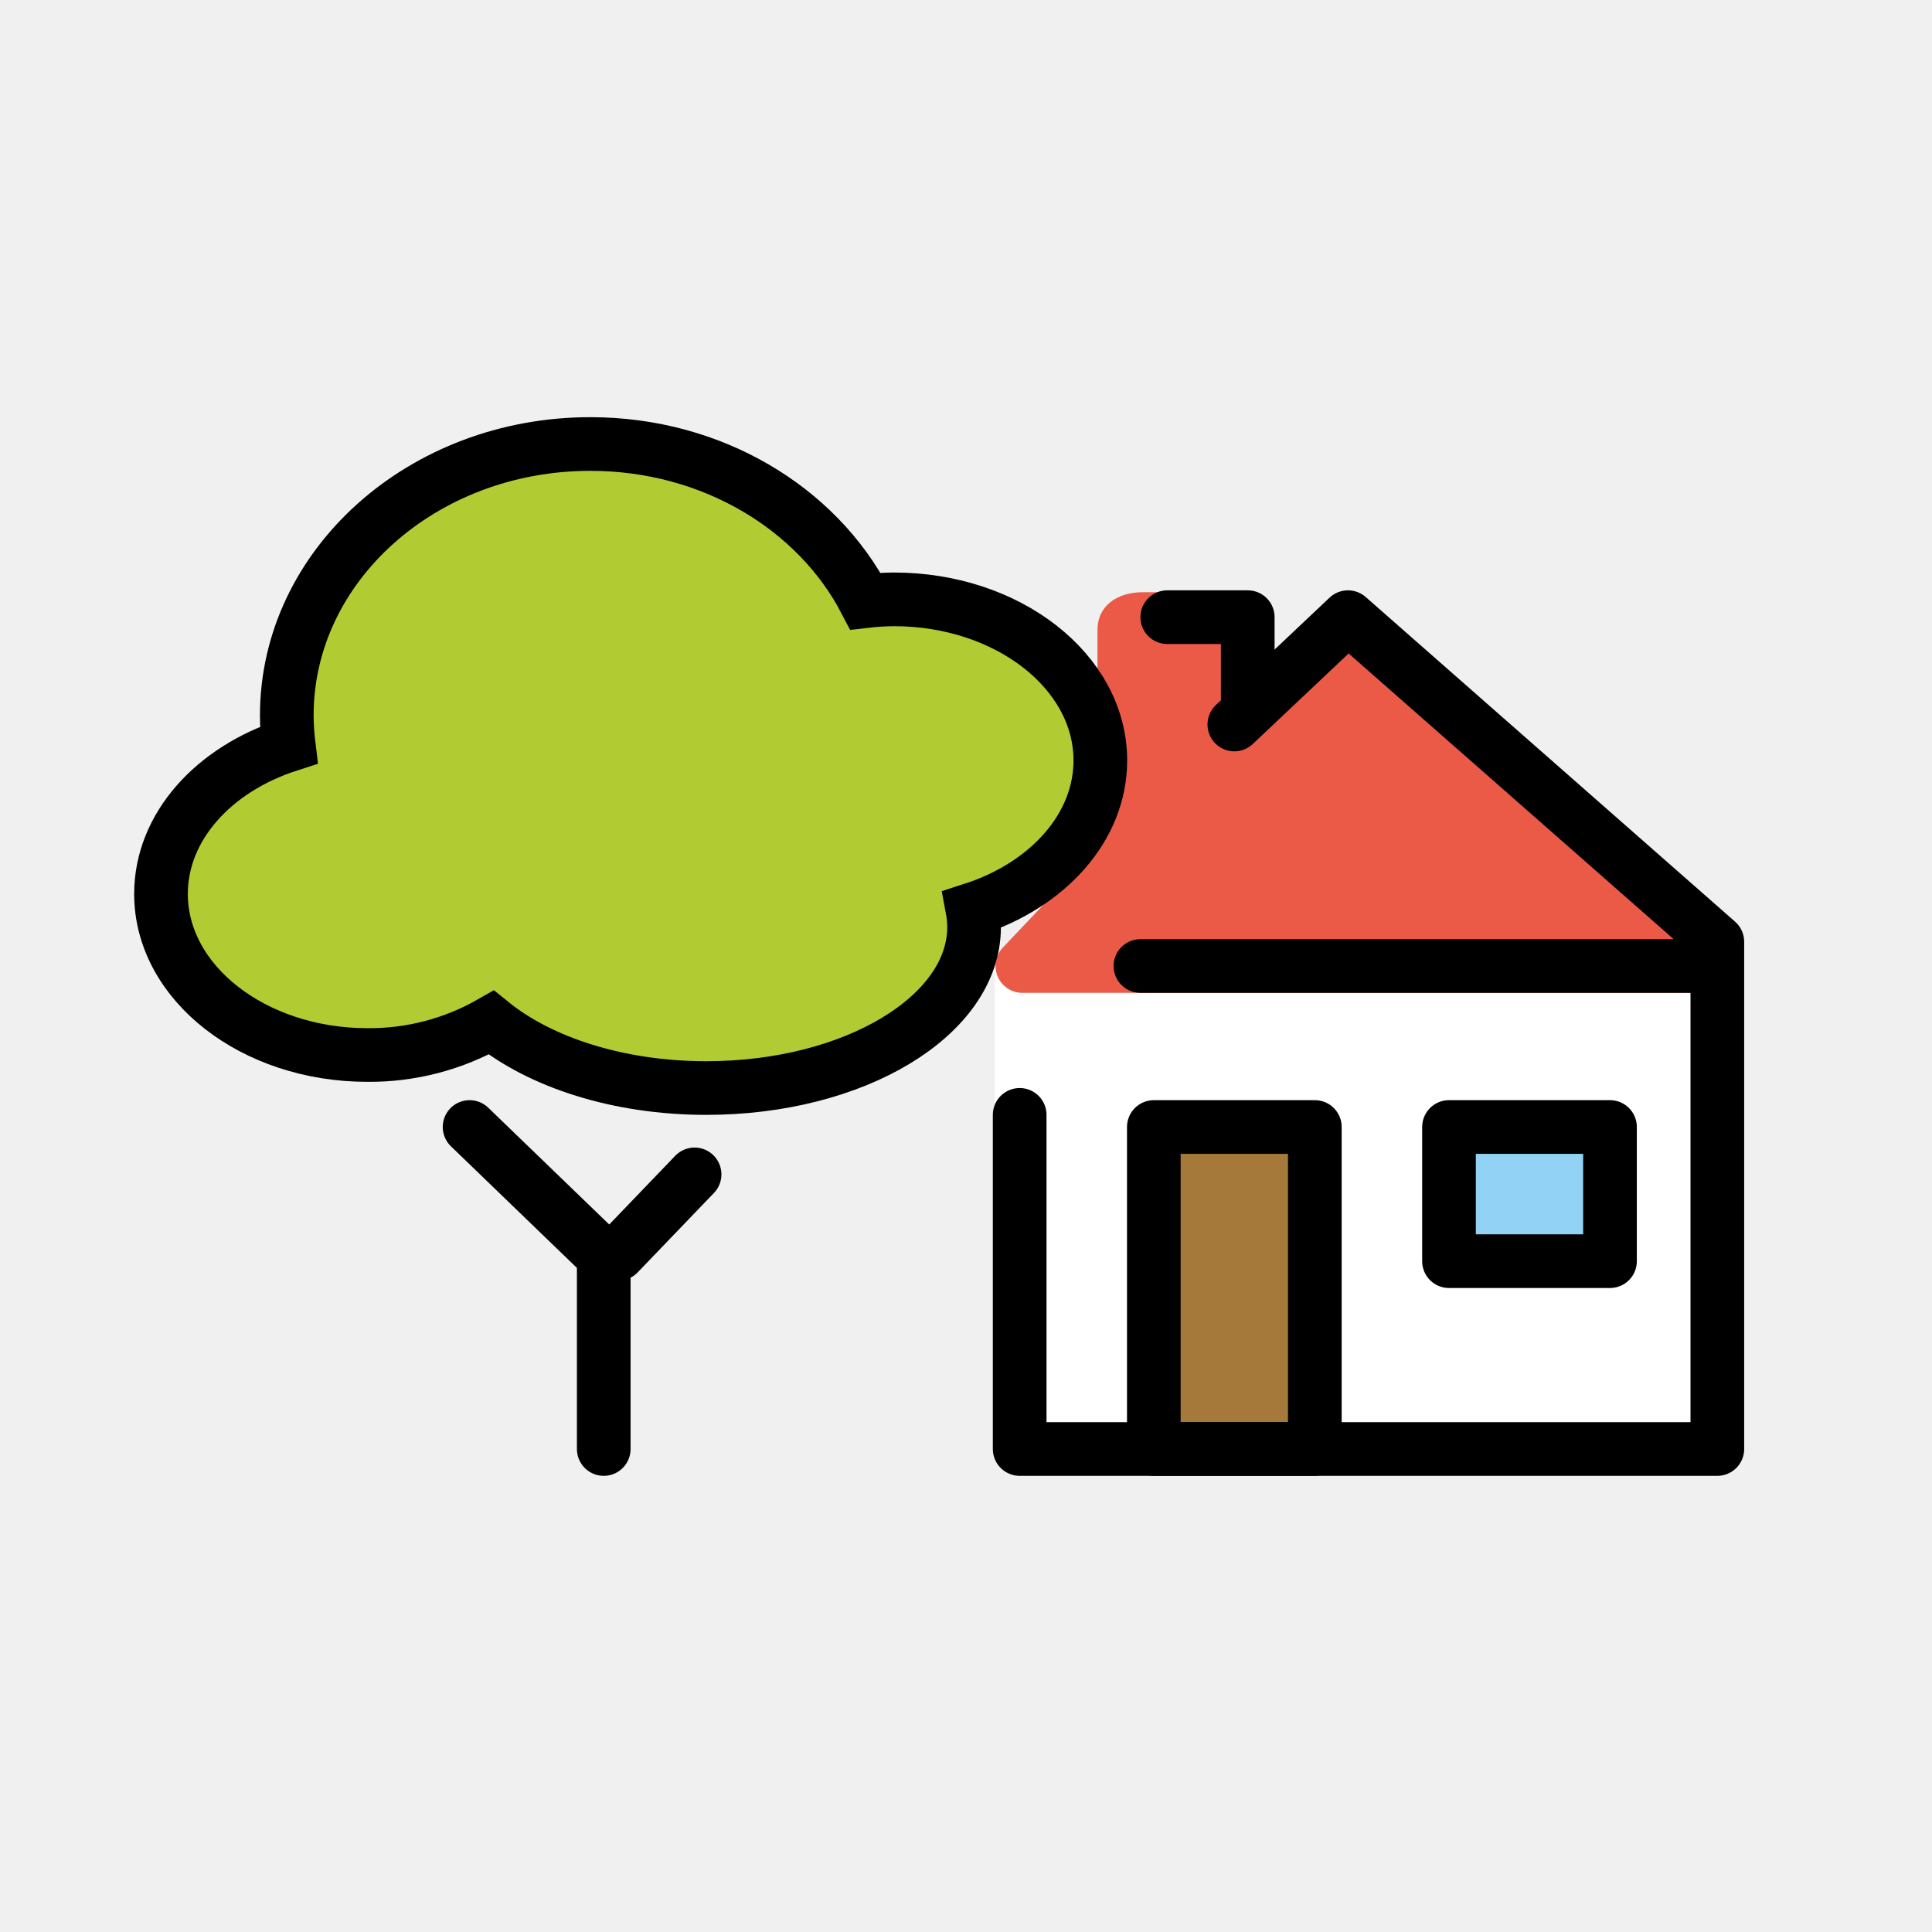
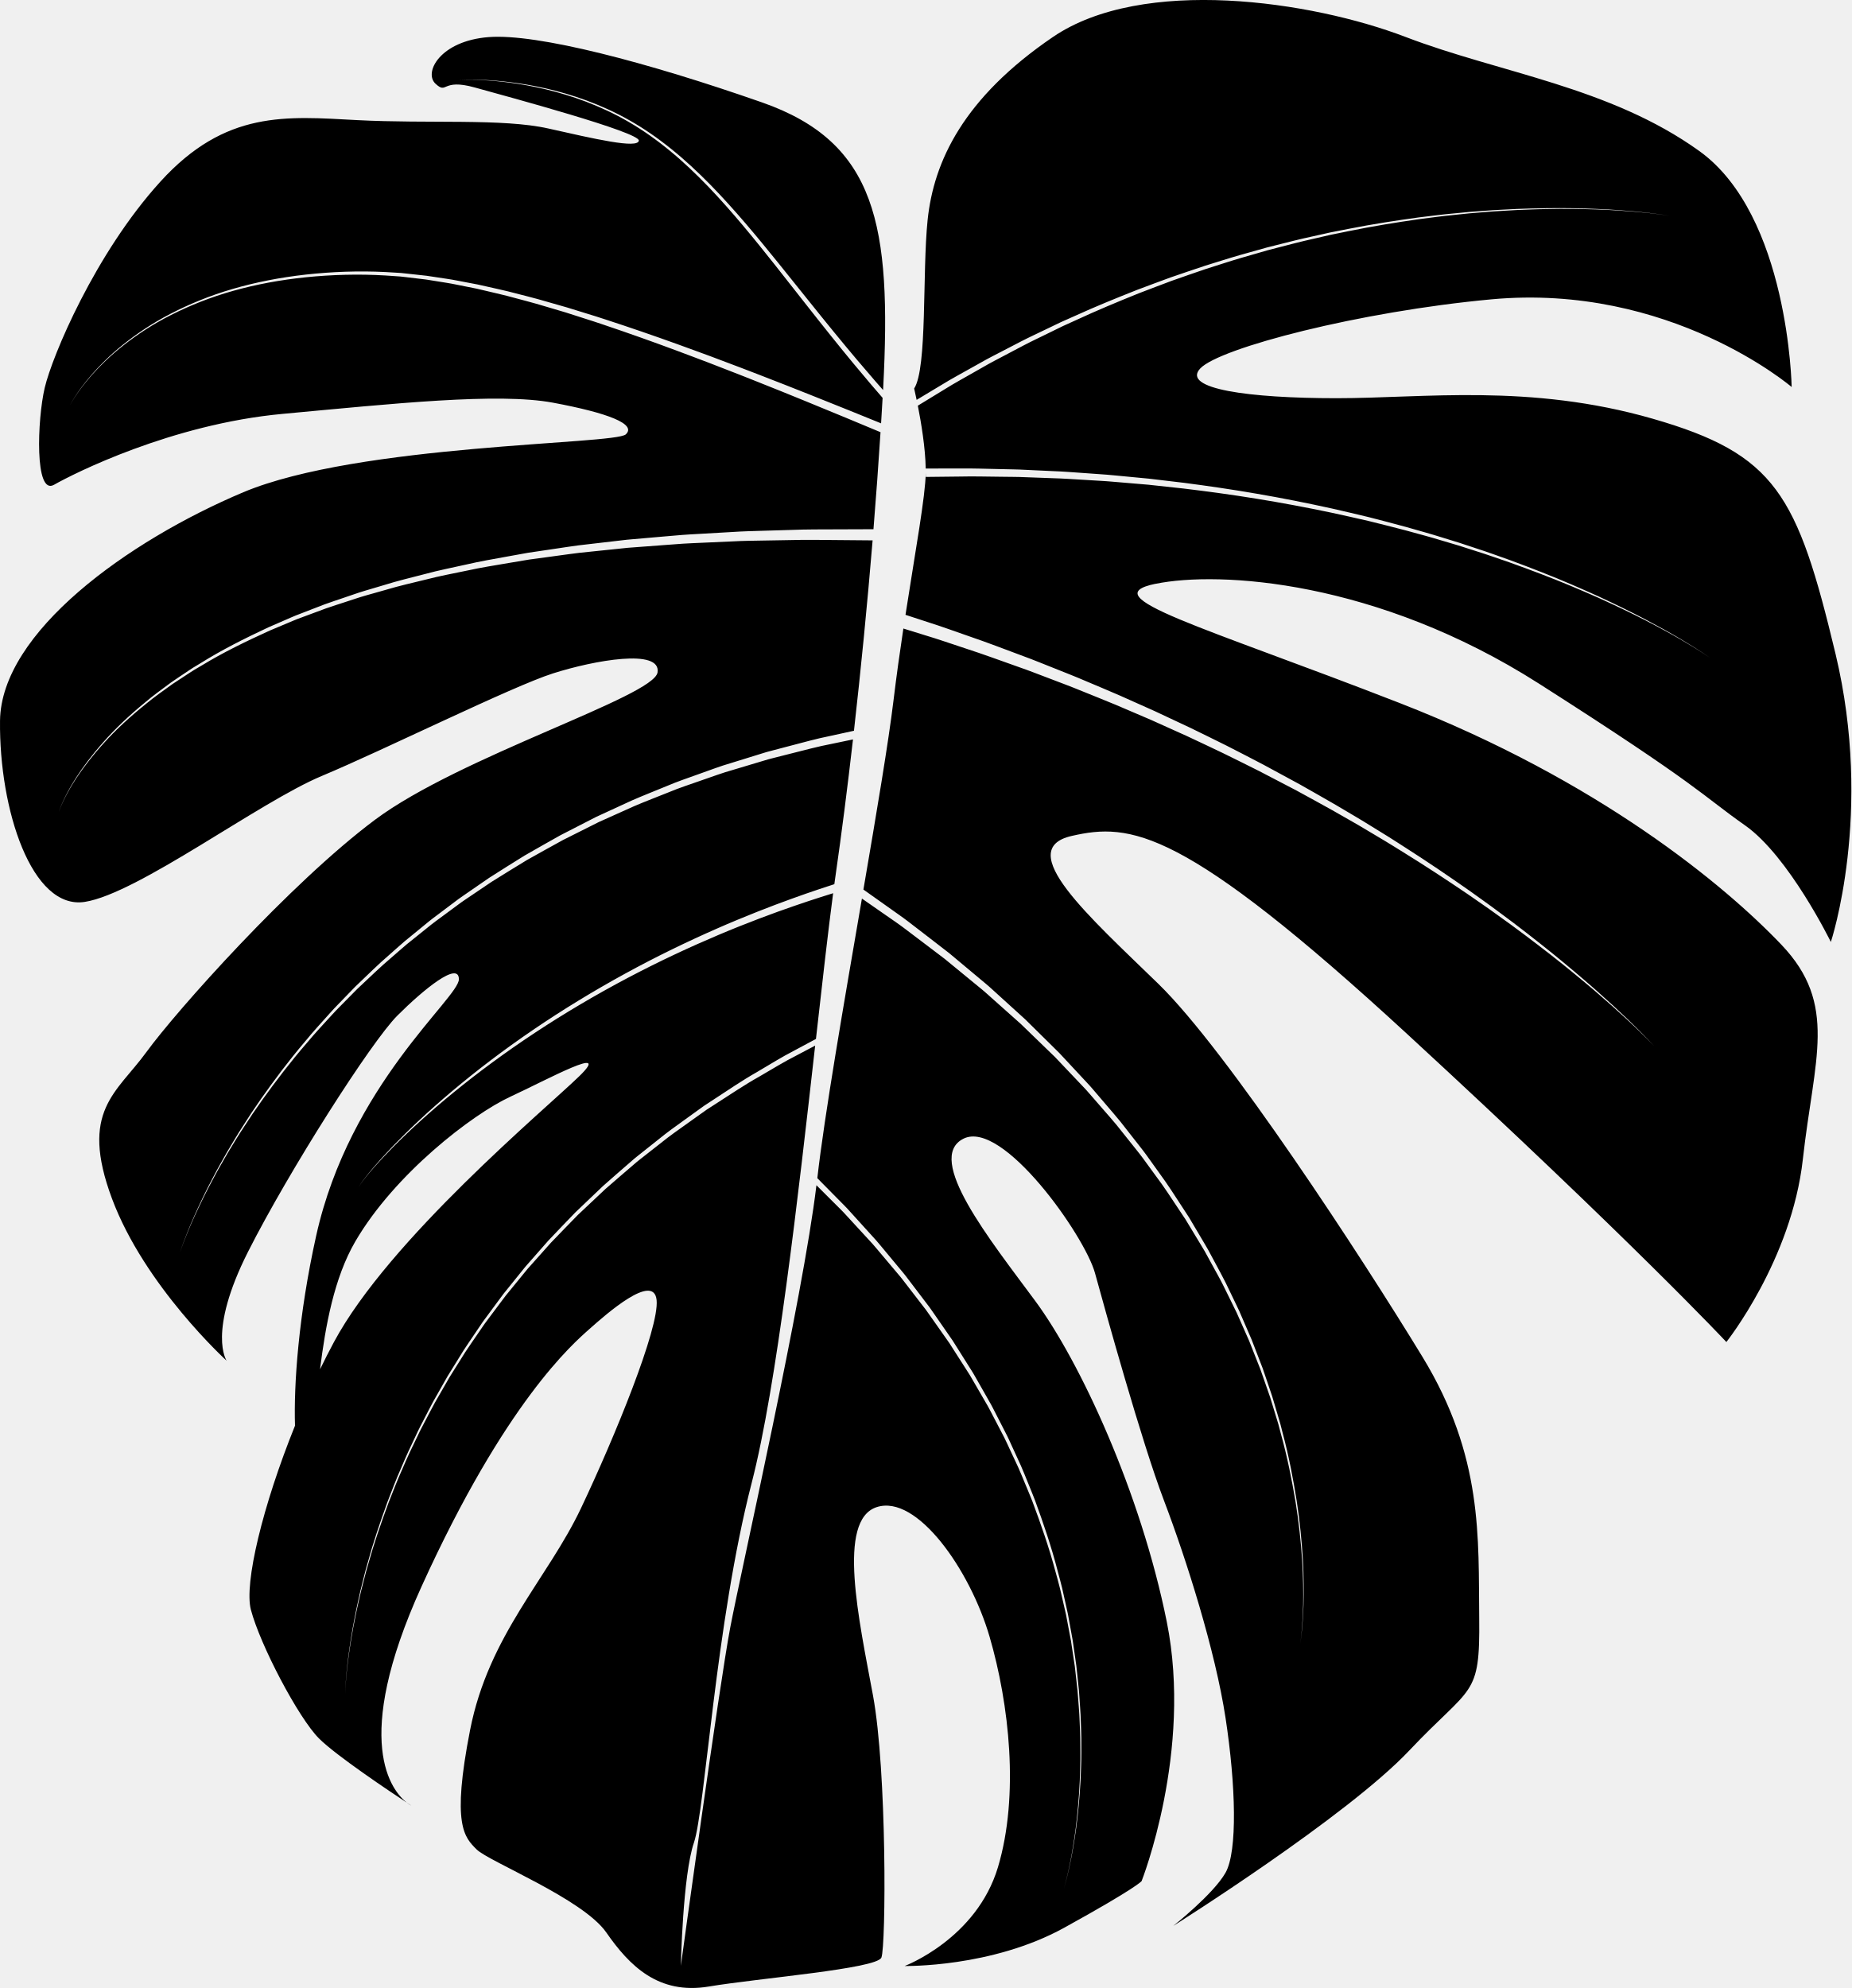
- <svg xmlns="http://www.w3.org/2000/svg" id="emoji" viewBox="0 0 72 72" version="1.1">
-   <g id="color">
-     <rect x="37.075" y="36.053" width="26.884" height="18.114" fill="#FFFFFF" />
-     <polygon fill="#EA5A47" stroke="#EA5A47" stroke-linecap="round" stroke-linejoin="round" stroke-miterlimit="10" stroke-width="2" points="50.235,23.2 38.1,36 63.5,36" />
-     <path fill="#EA5A47" d="M47.3,26l-6.4,6.059v-8.573c0-0.931,0.755-1.416,1.686-1.416h3.028 c0.931,0,1.686,0.485,1.686,1.416C47.3,23.486,47.3,26,47.3,26z" />
-     <rect x="43" y="42" width="6" height="12" fill="#A57939" />
-     <rect x="54" y="42" width="6" height="5" fill="#92D3F5" />
-     <path fill="#B1CC33" d="M41.006,28.339c0-3.312-3.445-6.003-7.694-6.003c-0.355,0.003-0.71,0.025-1.062,0.066 c-1.8-3.455-5.707-5.855-10.25-5.855c-6.248,0-11.312,4.529-11.312,10.114c0.001,0.369,0.025,0.738,0.07,1.104 C7.966,28.666,6,30.81,6,33.314c0,3.312,3.445,6.003,7.694,6.003c1.615,0.014,3.206-0.402,4.614-1.207 c1.818,1.477,4.726,2.438,8.015,2.438c5.511,0,9.978-2.688,9.978-6.003c-0.001-0.219-0.021-0.438-0.061-0.653 C39.036,32.99,41.006,30.845,41.006,28.339z" />
-   </g>
-   <g id="hair" />
-   <g id="skin" />
-   <g id="skin-shadow" />
-   <g id="line">
-     <polyline fill="none" stroke="#000000" stroke-linecap="round" stroke-linejoin="round" stroke-miterlimit="10" stroke-width="2" points="46,27 50.235,23 64,35.098 64,54 38,54 38,41.548" />
-     <rect x="43" y="42" width="6" height="12" fill="none" stroke="#000000" stroke-linecap="round" stroke-linejoin="round" stroke-miterlimit="10" stroke-width="2" />
-     <rect x="54" y="42" width="6" height="5" fill="none" stroke="#000000" stroke-linecap="round" stroke-linejoin="round" stroke-miterlimit="10" stroke-width="2" />
-     <polyline fill="none" stroke="#000000" stroke-linecap="round" stroke-linejoin="round" stroke-miterlimit="10" stroke-width="2" points="43.5,23 46.5,23 46.5,26" />
-     <path fill="none" stroke="#000000" stroke-miterlimit="10" stroke-width="2" d="M31.245,39.34" />
-     <polyline fill="none" stroke="#000000" stroke-linecap="round" stroke-linejoin="round" stroke-width="2" points="22.5,54 22.5,46.827 17.5,42" />
-     <line x1="23.041" x2="25.885" y1="46.727" y2="43.766" fill="none" stroke="#000000" stroke-linecap="round" stroke-linejoin="round" stroke-width="2" />
-     <path fill="none" stroke="#000000" stroke-linecap="round" stroke-miterlimit="10" stroke-width="2" d="M41.006,28.339 c0-3.312-3.445-6.003-7.694-6.003c-0.355,0.003-0.71,0.025-1.062,0.066c-1.8-3.455-5.707-5.855-10.25-5.855 c-6.248,0-11.312,4.529-11.312,10.114c0.001,0.369,0.025,0.738,0.07,1.104C7.966,28.666,6,30.81,6,33.314 c0,3.312,3.445,6.003,7.694,6.003c1.615,0.014,3.206-0.402,4.614-1.207c1.818,1.477,4.726,2.438,8.015,2.438 c5.511,0,9.978-2.688,9.978-6.003c-0.001-0.219-0.021-0.438-0.061-0.653 C39.036,32.99,41.006,30.845,41.006,28.339z" />
-     <line x1="63.5" x2="42.5" y1="36" y2="36" fill="none" stroke="#000000" stroke-linecap="round" stroke-linejoin="round" stroke-miterlimit="10" stroke-width="2" />
+ <svg xmlns="http://www.w3.org/2000/svg" id="Layer_2" data-name="Layer 2" viewBox="0 0 957.67 1028.33">
+   <g id="_Layer_" data-name="&amp;lt;Layer&amp;gt;">
+     <g>
+       <path d="M210.5,932.5c1.37,1.07,2.27,1.49,2.27,1.49,0,0-.84-.54-2.27-1.49Z" />
+       <path d="M597.76,301.99c32.81-6.75,114.34-1.93,198.29,51.62,83.95,53.55,83.95,57.41,106.62,73.33,22.67,15.92,44.38,60.31,44.38,60.31,0,0,22.19-66.58,2.41-149.08-19.78-82.5-30.88-103.24-94.56-121.58-63.68-18.33-118.2-10.61-163.55-10.61s-80.57-4.82-70.44-15.44c10.13-10.61,82.22-29.38,150.52-35.7,92.51-8.56,155.35,45.35,155.35,45.35,0,0-1.45-88.77-47.76-122.06-46.31-33.29-103.25-40.36-151.97-59.02-48.73-18.66-136.05-31.52-182.36,0-46.31,31.52-61.7,64.33-64.86,94.72-2.82,27.13-.06,76.53-6.98,87.17h.03s.53,2.24,1.27,5.84c2.4-1.44,6.88-4.14,13.1-7.87,4.76-2.97,10.81-6.18,17.63-10.03,1.71-.96,3.48-1.94,5.29-2.96,1.82-1.01,3.74-1.96,5.68-2.98,3.9-2.02,8-4.15,12.28-6.37,4.28-2.22,8.85-4.29,13.52-6.57,2.34-1.12,4.72-2.27,7.14-3.43,2.45-1.09,4.94-2.2,7.46-3.32,10.05-4.58,20.83-8.98,32.03-13.4,5.65-2.09,11.36-4.29,17.19-6.39,5.87-1.98,11.78-4.07,17.79-6.03,6.05-1.84,12.1-3.83,18.25-5.59,3.08-.86,6.16-1.73,9.25-2.59l4.63-1.3,4.67-1.18c6.23-1.55,12.44-3.19,18.7-4.51,3.12-.7,6.24-1.39,9.34-2.08,3.12-.61,6.23-1.22,9.33-1.83,12.4-2.46,24.7-4.35,36.62-5.97,5.98-.69,11.84-1.51,17.61-2.01,2.88-.28,5.73-.55,8.55-.82,2.82-.21,5.61-.42,8.36-.62,2.75-.23,5.46-.37,8.14-.51,2.68-.14,5.31-.27,7.9-.4,5.19-.15,10.19-.37,15.01-.38,9.62-.16,18.45.06,26.26.37,7.81.3,14.61.85,20.2,1.34,11.18,1.05,17.5,2.21,17.5,2.21,0,0-6.33-1.11-17.51-2.08-5.59-.45-12.39-.95-20.2-1.2-7.81-.25-16.62-.41-26.24-.18-4.81.04-9.81.3-14.99.48-2.59.15-5.22.3-7.89.46-2.67.15-5.38.32-8.13.56-2.74.22-5.53.45-8.34.68-2.81.29-5.66.58-8.53.88-5.76.54-11.61,1.39-17.57,2.13-11.89,1.7-24.16,3.67-36.52,6.21-3.09.63-6.19,1.26-9.3,1.89-3.09.71-6.2,1.43-9.3,2.15-6.24,1.36-12.42,3.04-18.63,4.63l-4.65,1.21-4.61,1.33c-3.08.88-6.15,1.77-9.21,2.65-6.12,1.8-12.15,3.82-18.17,5.7-5.98,1.99-11.87,4.12-17.7,6.14-5.8,2.13-11.48,4.36-17.1,6.49-11.14,4.49-21.85,8.95-31.83,13.59-2.51,1.14-4.98,2.26-7.41,3.36-2.4,1.17-4.77,2.33-7.09,3.47-4.64,2.3-9.18,4.4-13.42,6.64-4.25,2.24-8.32,4.39-12.19,6.43-1.93,1.03-3.84,1.99-5.64,3.01-1.8,1.02-3.55,2.02-5.24,2.98-6.76,3.89-12.73,7.1-17.48,10.11-7.05,4.3-11.87,7.24-13.92,8.5,1.69,8.58,3.92,21.84,4.07,32.51.08,0,6.67,0,18.15-.02,5.77-.08,12.81.15,20.88.33,4.03.13,8.33.11,12.85.38,4.52.21,9.27.44,14.22.67,4.96.18,10.11.58,15.45.96,2.67.19,5.38.38,8.14.58,2.75.18,5.55.4,8.38.69,5.66.54,11.47,1.09,17.41,1.66,5.92.7,11.98,1.42,18.14,2.15,12.3,1.6,24.98,3.44,37.81,5.67,12.83,2.2,25.8,4.78,38.72,7.62,6.46,1.42,12.87,3.02,19.28,4.52,6.37,1.68,12.73,3.26,19,5.01,6.25,1.8,12.49,3.48,18.57,5.41,3.05.94,6.07,1.87,9.08,2.8,2.99.99,5.95,1.97,8.89,2.94,5.9,1.89,11.61,4.03,17.24,6,5.58,2.1,11.06,4.1,16.33,6.22,10.58,4.14,20.41,8.45,29.44,12.53,8.99,4.18,17.15,8.17,24.27,11.92,7.11,3.76,13.25,7.18,18.21,10.14,9.95,5.89,15.3,9.77,15.3,9.77,0,0-5.39-3.83-15.39-9.61-4.99-2.9-11.15-6.26-18.3-9.94-7.16-3.67-15.35-7.58-24.37-11.66-9.06-3.98-18.93-8.19-29.53-12.21-5.28-2.06-10.77-4-16.36-6.04-5.64-1.9-11.36-3.98-17.27-5.81-2.95-.94-5.91-1.89-8.91-2.85-3.01-.89-6.04-1.79-9.09-2.7-6.08-1.87-12.32-3.47-18.58-5.21-6.27-1.68-12.64-3.2-19-4.81-6.41-1.43-12.83-2.96-19.28-4.31-12.91-2.7-25.87-5.14-38.68-7.2-12.81-2.09-25.47-3.79-37.74-5.26-6.15-.66-12.19-1.32-18.1-1.96-5.93-.5-11.73-.99-17.37-1.47-2.82-.26-5.61-.45-8.35-.6-2.75-.17-5.45-.33-8.11-.49-5.32-.32-10.46-.67-15.4-.8-4.94-.18-9.67-.36-14.17-.52-4.5-.22-8.77-.16-12.78-.24-8.02-.1-15.01-.25-20.79-.11-11.55.13-18.16.2-18.16.2v-2.17c-.19,12.27-5.29,39.94-10.48,73.5,3.08,1.01,7.22,2.36,12.31,4.02,5.95,1.87,13.13,4.48,21.38,7.35,8.28,2.81,17.46,6.35,27.53,10.1,5.05,1.83,10.21,4,15.59,6.11,5.37,2.15,10.96,4.31,16.6,6.75,5.66,2.41,11.5,4.81,17.42,7.4,5.9,2.63,11.92,5.32,18.05,8.06,6.07,2.85,12.25,5.75,18.5,8.68,6.23,2.98,12.46,6.14,18.78,9.24,6.3,3.16,12.56,6.49,18.9,9.76,6.27,3.39,12.56,6.8,18.85,10.21,6.21,3.55,12.46,7.03,18.61,10.62,6.11,3.67,12.28,7.17,18.24,10.92,3,1.85,5.98,3.69,8.95,5.52,2.96,1.84,5.86,3.75,8.77,5.6,5.83,3.69,11.48,7.49,17.06,11.21,5.58,3.72,10.96,7.53,16.26,11.2,5.23,3.78,10.4,7.39,15.31,11.09,9.91,7.26,19.03,14.46,27.39,21.16,8.33,6.75,15.81,13.12,22.35,18.86,6.51,5.78,12.1,10.92,16.61,15.25,9.02,8.65,13.8,13.97,13.8,13.97,0,0-4.86-5.24-14.02-13.75-4.57-4.25-10.24-9.3-16.83-14.97-6.63-5.63-14.2-11.88-22.62-18.48-8.46-6.56-17.67-13.6-27.68-20.69-4.95-3.62-10.17-7.13-15.45-10.82-5.35-3.58-10.78-7.29-16.4-10.91-5.62-3.63-11.32-7.33-17.19-10.92-2.93-1.8-5.85-3.66-8.84-5.45-2.99-1.78-5.99-3.57-9.01-5.37-6-3.65-12.21-7.04-18.35-10.6-6.19-3.49-12.47-6.85-18.71-10.29-6.32-3.3-12.64-6.59-18.94-9.87-6.36-3.15-12.66-6.37-18.98-9.42-6.35-2.99-12.6-6.04-18.85-8.91-6.27-2.82-12.46-5.61-18.55-8.35-6.14-2.62-12.18-5.21-18.09-7.73-5.93-2.48-11.78-4.78-17.45-7.09-5.66-2.34-11.25-4.4-16.63-6.46-5.4-2.02-10.56-4.09-15.61-5.83-10.07-3.57-19.27-6.95-27.51-9.61-8.23-2.72-15.35-5.19-21.36-6.97-4.54-1.4-8.33-2.58-11.29-3.5-1.79,11.87-3.56,24.37-5.09,37.09-2.6,21.64-8.79,58.35-15.58,97.93,2.72,1.93,7.54,5.35,14.11,10.01,2.63,1.91,5.62,3.9,8.74,6.29,3.12,2.4,6.48,4.99,10.09,7.76,3.59,2.78,7.42,5.73,11.45,8.85,3.91,3.26,8.02,6.7,12.3,10.28,2.14,1.79,4.33,3.62,6.56,5.48,2.25,1.85,4.37,3.91,6.62,5.91,4.46,4.04,9.07,8.23,13.8,12.53,4.56,4.49,9.24,9.11,14.02,13.83,1.2,1.18,2.4,2.37,3.6,3.56,1.16,1.24,2.32,2.49,3.49,3.74,2.34,2.51,4.69,5.04,7.07,7.59,1.19,1.28,2.39,2.56,3.58,3.84,1.21,1.27,2.4,2.58,3.53,3.94,2.3,2.69,4.62,5.41,6.96,8.14,2.31,2.75,4.72,5.44,7,8.27,2.24,2.86,4.49,5.73,6.75,8.62,2.24,2.9,4.58,5.74,6.75,8.73,2.15,3,4.3,6.01,6.46,9.02,4.43,5.95,8.39,12.26,12.47,18.48l3.05,4.67,2.84,4.8c1.9,3.2,3.79,6.39,5.67,9.58.97,1.58,1.85,3.21,2.71,4.84l2.62,4.88c1.71,3.26,3.53,6.46,5.15,9.75,1.59,3.3,3.17,6.58,4.75,9.85.78,1.64,1.59,3.26,2.34,4.9.72,1.66,1.43,3.31,2.14,4.96,1.42,3.29,2.84,6.57,4.24,9.82,1.27,3.31,2.53,6.59,3.79,9.84.62,1.63,1.25,3.25,1.87,4.86.56,1.64,1.11,3.27,1.67,4.88,1.1,3.24,2.19,6.46,3.26,9.63.95,3.22,1.9,6.4,2.83,9.54.46,1.57.92,3.13,1.38,4.69.4,1.57.79,3.13,1.19,4.68,3.33,12.34,5.52,24.24,7.29,35.24,1.72,11.02,2.61,21.21,3.18,30.24.49,9.04.5,16.94.33,23.44-.22,6.49-.64,11.58-1.01,15.05-.39,3.46-.7,5.29-.7,5.29,0,0,.3-1.83.66-5.29.33-3.47.7-8.56.87-15.05.1-6.49.03-14.39-.54-23.41-.66-9.01-1.64-19.18-3.45-30.16-1.87-10.96-4.16-22.81-7.59-35.09-.41-1.54-.81-3.09-1.22-4.65-.47-1.55-.94-3.1-1.42-4.67-.96-3.12-1.93-6.29-2.9-9.48-1.1-3.16-2.21-6.35-3.34-9.57-.56-1.61-1.14-3.23-1.7-4.85-.63-1.6-1.27-3.21-1.91-4.83-1.28-3.23-2.56-6.49-3.86-9.77-1.43-3.23-2.87-6.48-4.31-9.75-.72-1.63-1.45-3.27-2.18-4.91-.77-1.63-1.59-3.23-2.38-4.86-1.6-3.24-3.21-6.5-4.82-9.77-1.64-3.26-3.48-6.42-5.22-9.66l-2.65-4.84c-.87-1.62-1.76-3.24-2.74-4.8-1.91-3.16-3.82-6.32-5.74-9.49l-2.87-4.75-3.08-4.63c-4.11-6.16-8.11-12.4-12.57-18.28-2.17-2.98-4.34-5.96-6.51-8.92-2.18-2.95-4.54-5.75-6.79-8.62-2.27-2.85-4.54-5.69-6.79-8.51-2.29-2.8-4.71-5.45-7.04-8.17-2.34-2.69-4.68-5.37-6.99-8.03-1.14-1.35-2.33-2.63-3.55-3.89-1.2-1.27-2.4-2.53-3.6-3.79-2.39-2.52-4.76-5.01-7.11-7.49-1.17-1.23-2.34-2.47-3.5-3.69-1.21-1.18-2.42-2.34-3.62-3.5-4.8-4.65-9.49-9.19-14.07-13.62-4.75-4.23-9.37-8.35-13.84-12.33-2.25-1.97-4.39-4-6.63-5.82-2.24-1.83-4.43-3.63-6.57-5.39-4.29-3.52-8.41-6.9-12.32-10.11-4.03-3.05-7.85-5.95-11.44-8.68-3.59-2.72-6.96-5.26-10.07-7.61-3.12-2.34-6.14-4.32-8.79-6.2-5.43-3.78-9.66-6.73-12.52-8.71-9.26,53.91-19.41,112.21-23.07,144.62,1.97,2,5.62,5.7,10.66,10.8,1.94,2.02,4.2,4.12,6.43,6.68,2.27,2.51,4.73,5.22,7.36,8.11,1.31,1.45,2.67,2.94,4.06,4.48,1.4,1.53,2.84,3.11,4.21,4.82,2.8,3.37,5.75,6.91,8.82,10.61,1.51,1.87,3.16,3.69,4.65,5.7,1.51,1.99,3.06,4.02,4.62,6.08,1.57,2.06,3.16,4.16,4.78,6.29.81,1.06,1.63,2.14,2.45,3.22.8,1.1,1.56,2.23,2.35,3.36,3.14,4.53,6.36,9.18,9.65,13.93,3.08,4.89,6.23,9.89,9.44,14.98.82,1.26,1.59,2.56,2.32,3.88.75,1.32,1.5,2.64,2.26,3.96,1.51,2.65,3.03,5.32,4.56,8.01,1.58,2.66,2.93,5.47,4.37,8.24,1.43,2.78,2.86,5.58,4.3,8.38,1.5,2.78,2.7,5.71,4.06,8.58,1.32,2.88,2.65,5.78,3.98,8.68,1.3,2.91,2.43,5.9,3.66,8.86,1.19,2.97,2.45,5.92,3.58,8.91,4.4,12.03,8.54,24.16,11.69,36.38.79,3.05,1.66,6.07,2.38,9.11.68,3.05,1.36,6.08,2.03,9.1.33,1.51.69,3,.99,4.51.28,1.51.55,3.01.82,4.51.54,3,1.09,5.98,1.62,8.93.43,2.97.85,5.92,1.27,8.83.21,1.46.41,2.91.62,4.36.15,1.45.31,2.89.46,4.33.3,2.87.6,5.71.89,8.52.2,2.82.39,5.6.58,8.34.22,2.74.33,5.45.4,8.12.08,2.67.22,5.3.25,7.88,0,5.18.08,10.18-.14,14.97-.24,9.59-.98,18.37-1.85,26.12-.84,7.75-2,14.45-3.01,19.96-2.11,11-4.08,17.1-4.08,17.1,0,0,1.93-6.11,3.96-17.12.98-5.51,2.09-12.21,2.87-19.96.82-7.74,1.5-16.51,1.66-26.1.18-4.79.06-9.78.03-14.94-.05-2.58-.2-5.21-.3-7.87-.1-2.66-.22-5.37-.46-8.1-.21-2.73-.42-5.51-.64-8.32-.31-2.8-.63-5.63-.95-8.49-.16-1.43-.32-2.87-.49-4.32-.22-1.44-.43-2.89-.65-4.34-.44-2.91-.88-5.84-1.33-8.8-.56-2.94-1.11-5.91-1.68-8.89-.28-1.5-.57-2.99-.85-4.5-.3-1.5-.68-2.99-1.02-4.49-.69-3-1.39-6.02-2.09-9.06-.73-3.03-1.62-6.03-2.43-9.06-3.23-12.15-7.44-24.21-11.91-36.17-1.15-2.97-2.43-5.9-3.64-8.85-1.24-2.93-2.39-5.9-3.71-8.8-1.35-2.88-2.69-5.75-4.03-8.62-1.37-2.85-2.59-5.76-4.1-8.52-1.45-2.78-2.9-5.56-4.34-8.32-1.46-2.75-2.81-5.54-4.41-8.17-1.54-2.66-3.08-5.31-4.6-7.94-.76-1.31-1.52-2.62-2.28-3.93-.74-1.31-1.51-2.6-2.34-3.85-3.22-5.04-6.39-9.99-9.5-14.84-3.31-4.71-6.55-9.31-9.71-13.79-.79-1.12-1.56-2.24-2.36-3.33-.83-1.07-1.65-2.13-2.46-3.19-1.63-2.11-3.23-4.18-4.8-6.23-1.58-2.04-3.12-4.05-4.64-6.02-1.5-1.98-3.15-3.79-4.67-5.64-3.08-3.66-6.04-7.16-8.85-10.5-1.38-1.69-2.82-3.25-4.22-4.76-1.4-1.52-2.75-2.99-4.07-4.42-2.63-2.86-5.09-5.53-7.36-8-2.22-2.51-4.52-4.62-6.47-6.62-3.91-3.91-6.99-6.99-9.11-9.1-6.97,58.42-38.86,198.72-44.56,228.65-5.79,30.39-25.57,175.13-25.57,175.13,0,0,.97-46.8,6.75-63.68,5.79-16.88,11.1-113.37,29.91-186.22,12.91-49.98,24-147.9,32.81-226.1-2.65,1.4-6.06,3.2-10.13,5.35-5.41,2.7-11.62,6.51-18.85,10.72-7.31,4.07-15.15,9.36-23.83,14.94-1.08.7-2.17,1.41-3.28,2.12-1.09.74-2.16,1.53-3.25,2.3-2.18,1.56-4.41,3.14-6.67,4.76-4.52,3.23-9.26,6.5-13.84,10.23-2.33,1.82-4.68,3.67-7.07,5.54-2.37,1.89-4.85,3.71-7.16,5.78-4.69,4.05-9.54,8.14-14.38,12.4-4.69,4.42-9.47,8.91-14.3,13.46-4.61,4.77-9.34,9.54-14,14.44-2.25,2.53-4.51,5.06-6.78,7.61l-3.41,3.82-1.71,1.91-1.63,1.99c-2.17,2.65-4.34,5.31-6.51,7.97l-3.26,3.99-3.1,4.12-6.18,8.26-1.54,2.06-1.46,2.12-2.91,4.24c-1.92,2.83-3.9,5.62-5.77,8.48-1.81,2.89-3.62,5.77-5.42,8.63-.9,1.44-1.8,2.87-2.69,4.29-.84,1.46-1.68,2.92-2.52,4.37-1.67,2.91-3.34,5.81-4.99,8.69-1.61,2.9-3.09,5.85-4.63,8.74-1.52,2.9-3.07,5.76-4.42,8.7-1.39,2.91-2.78,5.8-4.15,8.65-1.37,2.86-2.55,5.77-3.81,8.61-2.57,5.66-4.7,11.35-6.9,16.84-4.11,11.09-7.76,21.68-10.51,31.64-.36,1.24-.72,2.47-1.07,3.68-.32,1.22-.63,2.43-.94,3.63-.62,2.39-1.22,4.73-1.81,7.01-1.04,4.59-2.11,8.93-2.9,13.05-1.72,8.22-2.83,15.46-3.64,21.43-.83,5.97-1.2,10.7-1.46,13.92-.23,3.22-.26,4.94-.26,4.94,0,0,.02-1.72.23-4.95.24-3.22.58-7.95,1.37-13.93.77-5.98,1.84-13.23,3.5-21.46.76-4.13,1.8-8.48,2.81-13.08.57-2.29,1.16-4.63,1.76-7.03.3-1.2.61-2.41.92-3.64.34-1.22.69-2.45,1.05-3.69,2.69-9.99,6.27-20.61,10.32-31.75,2.17-5.51,4.26-11.24,6.8-16.92,1.25-2.85,2.42-5.77,3.77-8.65,1.35-2.88,2.72-5.77,4.1-8.7,1.33-2.95,2.87-5.82,4.37-8.75,1.52-2.91,3-5.87,4.59-8.8,1.64-2.9,3.29-5.81,4.95-8.74.83-1.46,1.66-2.93,2.5-4.4.89-1.44,1.78-2.88,2.68-4.32,1.79-2.89,3.58-5.79,5.38-8.7,1.85-2.88,3.82-5.69,5.73-8.54l2.89-4.28,1.45-2.14,1.53-2.08,6.15-8.33,3.09-4.16,3.25-4.03c2.16-2.68,4.33-5.37,6.48-8.04l1.62-2,1.7-1.93,3.39-3.86c2.26-2.57,4.51-5.13,6.76-7.68,4.65-4.96,9.36-9.78,13.97-14.59,4.82-4.6,9.58-9.14,14.27-13.61,4.82-4.31,9.67-8.45,14.36-12.55,2.31-2.09,4.78-3.94,7.15-5.85,2.38-1.89,4.74-3.76,7.06-5.61,4.58-3.78,9.31-7.09,13.84-10.37,2.26-1.64,4.49-3.24,6.67-4.82,1.1-.78,2.17-1.58,3.25-2.33,1.1-.73,2.2-1.44,3.28-2.15,8.67-5.66,16.52-11.03,23.86-15.18,7.26-4.28,13.51-8.17,18.88-10.9,5.01-2.69,8.99-4.82,11.82-6.34,3.3-29.29,6.27-55.62,8.89-75.38-1.75.54-3.85,1.19-6.26,1.97-3.88,1.23-8.59,2.79-13.96,4.64-5.37,1.84-11.4,4.02-17.95,6.5-6.53,2.5-13.59,5.26-20.97,8.4-7.38,3.12-15.12,6.55-23.03,10.28-15.83,7.45-32.38,16.13-48.45,25.64-16.09,9.48-31.67,19.81-45.78,30.19-14.11,10.38-26.74,20.8-37.12,30.22-10.39,9.42-18.54,17.81-23.95,23.95-2.71,3.07-4.73,5.56-6.03,7.33-1.32,1.75-1.84,2.83-1.71,2.86-.13-.03.38-1.12,1.67-2.89,1.28-1.79,3.27-4.31,5.93-7.42,5.32-6.22,13.36-14.74,23.63-24.33,10.26-9.59,22.76-20.22,36.75-30.83,13.99-10.61,29.48-21.2,45.49-30.95,15.99-9.77,32.48-18.74,48.28-26.45,7.9-3.86,15.62-7.42,22.99-10.66,7.37-3.26,14.43-6.14,20.96-8.75,6.54-2.58,12.58-4.87,17.96-6.8,5.38-1.94,10.08-3.58,13.99-4.88,3.39-1.15,6.14-2.03,8.18-2.69.24-1.71.47-3.38.7-4.98,3-20.81,6.04-44.5,8.95-69.9-3.04.63-6.87,1.43-11.41,2.38-6.29,1.17-13.7,3.18-22.27,5.33-2.14.54-4.35,1.1-6.62,1.68-1.13.3-2.29.56-3.46.89-1.16.35-2.33.7-3.52,1.05-4.75,1.42-9.75,2.92-14.96,4.48-5.25,1.46-10.56,3.46-16.11,5.36-5.53,1.97-11.32,3.79-17.08,6.21-5.78,2.34-11.79,4.59-17.81,7.17-5.98,2.68-12.08,5.42-18.29,8.21-6.08,3.05-12.27,6.15-18.53,9.3-6.16,3.33-12.32,6.85-18.57,10.31-6.1,3.72-12.25,7.48-18.37,11.33-3,2.03-6,4.05-9.01,6.09-2.99,2.05-6.07,4-8.95,6.21l-8.76,6.47c-1.45,1.09-2.94,2.12-4.35,3.26l-4.23,3.4c-2.82,2.27-5.64,4.53-8.45,6.78-2.75,2.32-5.43,4.71-8.14,7.05-5.48,4.61-10.55,9.58-15.67,14.36l-1.91,1.8-1.84,1.86c-1.22,1.24-2.44,2.48-3.66,3.71-2.4,2.49-4.89,4.86-7.18,7.39-4.59,5.04-9.2,9.91-13.38,14.97-2.11,2.52-4.28,4.92-6.27,7.44-2,2.51-3.97,4.99-5.91,7.43-7.64,9.89-14.55,19.49-20.43,28.69-3.04,4.53-5.67,9.06-8.29,13.28-2.46,4.32-4.89,8.37-6.94,12.3-4.27,7.78-7.6,14.76-10.26,20.55-2.65,5.79-4.48,10.45-5.72,13.63-1.21,3.19-1.77,4.92-1.77,4.92,0,0,.54-1.74,1.72-4.94,1.21-3.19,3-7.87,5.6-13.69,2.6-5.81,5.87-12.84,10.07-20.66,2.02-3.96,4.42-8.03,6.84-12.38,2.58-4.26,5.17-8.82,8.17-13.39,5.8-9.27,12.64-18.95,20.2-28.94,1.93-2.47,3.88-4.97,5.86-7.5,1.97-2.54,4.12-4.98,6.22-7.52,4.14-5.11,8.73-10.04,13.28-15.14,2.27-2.56,4.74-4.96,7.13-7.48,1.21-1.25,2.42-2.5,3.63-3.76l1.83-1.89,1.9-1.82c5.1-4.85,10.14-9.89,15.6-14.57,2.69-2.37,5.36-4.8,8.11-7.15,2.8-2.29,5.6-4.59,8.42-6.89l4.22-3.46c1.4-1.16,2.89-2.21,4.34-3.32l8.74-6.58c2.88-2.25,5.94-4.23,8.93-6.33,3-2.07,6-4.14,8.99-6.2,6.12-3.93,12.26-7.77,18.37-11.56,6.25-3.54,12.41-7.13,18.58-10.54,6.27-3.22,12.46-6.4,18.55-9.52,6.22-2.86,12.34-5.68,18.32-8.43,6.03-2.65,12.05-4.97,17.85-7.38,5.77-2.49,11.58-4.38,17.13-6.41,5.57-1.96,10.9-4.03,16.16-5.54,5.23-1.62,10.25-3.17,15.02-4.65,1.19-.37,2.37-.73,3.53-1.09,1.17-.34,2.33-.62,3.48-.93,2.29-.6,4.52-1.19,6.67-1.75,8.62-2.25,16.13-4.35,22.37-5.57,5.27-1.15,9.56-2.09,12.79-2.79,3.52-31.1,6.84-64.62,9.65-98.48-1.74-.02-8.65-.08-19.59-.17-6.37-.03-14.13-.22-22.97.02-4.43.08-9.14.16-14.1.24-4.96.09-10.19.13-15.63.43-5.45.24-11.12.5-17,.76-2.94.15-5.93.23-8.95.44-3.03.22-6.1.45-9.22.68-6.23.47-12.63.95-19.18,1.44-6.52.68-13.19,1.37-19.97,2.07-6.79.6-13.64,1.7-20.59,2.6-3.48.47-6.97.95-10.49,1.42-3.5.59-7.01,1.18-10.54,1.77-7.05,1.21-14.19,2.31-21.26,3.87-7.08,1.5-14.25,2.78-21.28,4.62-7.06,1.74-14.16,3.32-21.1,5.41-3.48.99-6.96,1.97-10.43,2.95-3.47.98-6.85,2.19-10.26,3.27-3.4,1.12-6.8,2.17-10.15,3.35-3.32,1.24-6.63,2.46-9.92,3.68-1.65.61-3.28,1.22-4.92,1.83-1.63.62-3.21,1.33-4.81,1.99-3.19,1.34-6.36,2.67-9.5,3.99-12.4,5.63-24.27,11.41-34.95,17.92-1.35.79-2.68,1.58-4.01,2.36-1.32.79-2.58,1.66-3.86,2.48-2.54,1.67-5.06,3.27-7.5,4.92-4.76,3.44-9.43,6.7-13.62,10.19-8.5,6.82-15.86,13.65-21.79,20.25-5.97,6.56-10.67,12.72-14.19,18.03-3.52,5.31-5.81,9.78-7.25,12.88-1.43,3.1-1.98,4.85-1.98,4.85,0,0,.52-1.75,1.92-4.87,1.4-3.11,3.64-7.61,7.1-12.98,3.46-5.36,8.09-11.6,14-18.25,5.87-6.69,13.16-13.64,21.61-20.59,4.17-3.56,8.81-6.88,13.55-10.4,2.42-1.69,4.94-3.33,7.46-5.03,1.27-.84,2.53-1.73,3.84-2.54,1.33-.8,2.66-1.61,4-2.42,10.65-6.67,22.5-12.63,34.89-18.44,3.14-1.36,6.31-2.74,9.5-4.13,1.6-.68,3.18-1.42,4.81-2.06,1.63-.63,3.27-1.26,4.92-1.9,3.29-1.27,6.6-2.54,9.92-3.83,3.35-1.22,6.76-2.32,10.16-3.49,3.41-1.13,6.8-2.38,10.27-3.42,3.47-1.03,6.95-2.06,10.44-3.1,6.95-2.19,14.06-3.86,21.13-5.7,7.05-1.93,14.23-3.31,21.33-4.91,7.09-1.66,14.24-2.85,21.31-4.15,3.54-.64,7.06-1.28,10.57-1.91,3.52-.52,7.03-1.04,10.52-1.56,6.98-.99,13.84-2.18,20.66-2.87,6.8-.79,13.49-1.57,20.04-2.33,6.57-.57,12.99-1.14,19.24-1.68,3.13-.27,6.21-.53,9.25-.79,3.04-.25,6.04-.37,8.98-.55,5.9-.34,11.59-.66,17.06-.98,5.47-.37,10.72-.48,15.71-.63,5-.15,9.73-.29,14.19-.42,8.92-.36,16.65-.26,23.02-.31,12.75-.05,20.04-.07,20.04-.07v.14c1.36-16.81,2.6-33.67,3.66-50.33-1.76-.73-7.93-3.3-17.56-7.32-5.77-2.37-12.77-5.25-20.8-8.56-8.02-3.32-17.13-6.93-27.05-10.9-4.95-2.01-10.16-3.98-15.52-6.08-5.37-2.1-10.92-4.25-16.66-6.38-11.45-4.34-23.58-8.76-36.19-13.12-6.32-2.14-12.72-4.4-19.28-6.44-3.27-1.05-6.56-2.1-9.87-3.16-3.33-.99-6.67-1.98-10.03-2.97-6.7-2.06-13.55-3.76-20.39-5.62-3.43-.87-6.9-1.64-10.35-2.47l-5.19-1.22-5.23-1.04c-3.49-.66-6.96-1.47-10.47-2.01-3.5-.56-7.01-1.12-10.5-1.68-3.52-.42-7.02-.83-10.52-1.25l-2.62-.3-2.63-.18c-1.75-.12-3.5-.24-5.24-.36-13.94-.84-27.79-.42-41.03.91-13.26,1.35-25.97,3.73-37.74,7.04-11.77,3.3-22.54,7.64-32.06,12.46-9.54,4.79-17.71,10.26-24.54,15.61-6.85,5.34-12.22,10.71-16.39,15.34-4.14,4.66-7,8.66-8.84,11.44-1.82,2.8-2.62,4.4-2.62,4.4,0,0,.78-1.61,2.58-4.43,1.81-2.81,4.64-6.83,8.74-11.54,4.13-4.67,9.46-10.11,16.28-15.53,6.8-5.42,14.95-10.99,24.48-15.9,9.51-4.93,20.29-9.39,32.09-12.83,11.8-3.44,24.55-5.96,37.87-7.44,13.34-1.47,27.19-2.02,41.28-1.31,1.76.1,3.52.21,5.28.32l2.65.16,2.64.28c3.52.39,7.06.77,10.6,1.16,3.52.53,7.05,1.06,10.58,1.59,3.54.5,7.03,1.29,10.55,1.92l5.27,1,5.23,1.17c3.48.8,6.97,1.54,10.43,2.38,6.88,1.8,13.79,3.44,20.52,5.45,3.38.97,6.75,1.93,10.1,2.89,3.33,1.03,6.64,2.05,9.93,3.07,6.6,1.98,13.04,4.18,19.4,6.27,12.69,4.25,24.89,8.57,36.4,12.8,5.77,2.07,11.35,4.18,16.75,6.23,5.39,2.05,10.63,3.98,15.6,5.94,9.97,3.88,19.13,7.41,27.19,10.66,8.07,3.23,15.11,6.05,20.9,8.37,7.94,3.22,13.54,5.49,16.27,6.6.28-4.41.54-8.8.79-13.18-1.4-1.6-3.44-3.95-6.02-6.98-5.16-6.05-12.44-14.76-20.94-25.39-8.53-10.61-18.26-23.15-28.8-36.48-10.56-13.31-21.96-27.41-34.48-40.47-6.29-6.5-12.82-12.77-19.71-18.4-6.87-5.67-14.02-10.74-21.36-14.99-7.31-4.29-14.8-7.67-22.05-10.47-7.27-2.75-14.34-4.85-20.94-6.43-13.22-3.15-24.54-4.31-32.45-4.74-7.92-.42-12.46-.13-12.46-.13,0,0,4.53-.34,12.46,0,7.92.35,19.26,1.4,32.55,4.42,6.64,1.52,13.75,3.55,21.08,6.24,7.31,2.74,14.87,6.06,22.28,10.31,7.42,4.19,14.69,9.24,21.65,14.87,6.99,5.6,13.62,11.84,20.01,18.31,12.71,13,24.28,27.03,34.98,40.25,10.68,13.23,20.53,25.67,29.15,36.18,8.6,10.52,15.94,19.14,21.14,25.11,1.6,1.85,2.98,3.41,4.15,4.74.02-.39.05-.78.07-1.16,4.34-83.95-3.38-126.88-62.72-147.63-59.34-20.75-116.27-35.7-141.36-33.77-25.09,1.93-33.77,18.33-27.5,24.12,6.27,5.79,2.89-2.9,20.26,1.93,17.37,4.82,85.39,23.16,84.91,27.5-.48,4.34-23.16-.96-46.8-6.27-23.64-5.31-62.24-2.41-98.9-4.34-36.67-1.93-68.03-5.31-101.8,31.84-33.77,37.15-55.96,90.22-59.82,106.62-3.86,16.4-5.31,55.96,4.82,50.17,10.13-5.79,60.79-31.36,118.2-36.67,57.41-5.31,111.45-11.1,139.91-5.79,28.47,5.31,43.42,11.1,37.63,16.4-5.79,5.31-137.98,4.83-197.8,29.91C66.11,279.8.49,327.08.01,372.92c-.48,45.83,16.4,97.94,43.9,93.59,27.5-4.34,90.22-51.62,122.54-65.13,32.32-13.51,98.42-46.31,119.65-53.07,21.23-6.75,55.97-13.03,54.03-.48-1.93,12.54-102.28,43.42-146.18,76.23-43.9,32.81-102.76,98.9-118.2,120.12-15.44,21.23-34.74,30.39-17.85,75.75,16.89,45.35,59.34,83.94,59.34,83.94,0,0-10.13-14.47,11.1-56.45,21.23-41.97,63.68-108.55,77.19-122.06,13.51-13.51,31.84-28.46,31.84-18.81s-56.45,54.52-73.82,132.67c-9.19,41.35-11.62,77.02-10.95,98.24-16.76,41.48-26.39,81.66-22.82,95.21,4.83,18.33,24.61,55.96,35.22,66.57,9.03,9.03,37.28,27.84,45.49,33.25-7.53-5.85-29.16-31.06,7.58-111.88,43.42-95.53,78.16-125.44,86.84-133.16,8.68-7.72,33.29-29.43,34.74-14.95,1.45,14.47-21.71,70.92-39.08,107.58-17.37,36.67-47.76,65.61-57.41,114.82-9.65,49.21-2.89,55.48,3.38,61.75,6.27,6.27,55,25.57,67.06,42.93,12.06,17.37,27.02,32.32,53.07,27.98,26.05-4.34,86.84-9.17,89.25-14.96,2.41-5.79,2.89-96.49-4.34-135.57-7.24-39.08-18.81-90.7,1.93-97.45,20.75-6.76,48.25,32.32,58.38,67.06,10.13,34.73,15.44,82.01,4.34,119.16-11.1,37.15-48.25,51.14-48.25,51.14,0,0,44.87.96,82.5-19.78,37.63-20.75,40.04-24.12,40.04-24.12,0,0,26.53-67.06,13.03-134.12-13.51-67.06-44.87-134.6-68.03-165.96-23.16-31.36-57.41-73.81-37.15-83.95,20.26-10.13,62.72,50.18,68.03,69.47,5.31,19.3,24.12,87.32,35.7,117.71,11.58,30.4,26.53,77.67,31.84,112.41,5.31,34.73,6.27,68.99,0,80.09-6.27,11.09-27.02,27.5-27.02,27.5,0,0,89.73-56.45,122.06-90.7,32.32-34.25,36.66-27.02,36.18-68.51-.48-41.49,2.12-83.45-29.33-135.08-31.46-51.62-100.93-158.24-136.63-192.98-35.7-34.74-75.26-69.56-44.87-76.51,30.39-6.95,57.41-4.54,173.68,102.56,116.27,107.1,165,159.21,165,159.21,0,0,33.77-42.45,39.56-94.56,5.79-52.1,18.33-80.08-11.1-110.96-29.43-30.88-94.56-84.91-197.32-124.95-102.76-40.04-159.21-55-126.4-61.75ZM165.55,708.28c2.78-22.3,7.23-47.24,18.27-66.17,20.26-34.74,60.31-65.61,80.09-74.78,19.78-9.17,53.07-27.5,35.7-10.61-17.37,16.89-98.42,84.43-126.88,137.5-2.46,4.59-4.86,9.3-7.17,14.07Z" />
+     </g>
  </g>
</svg>
